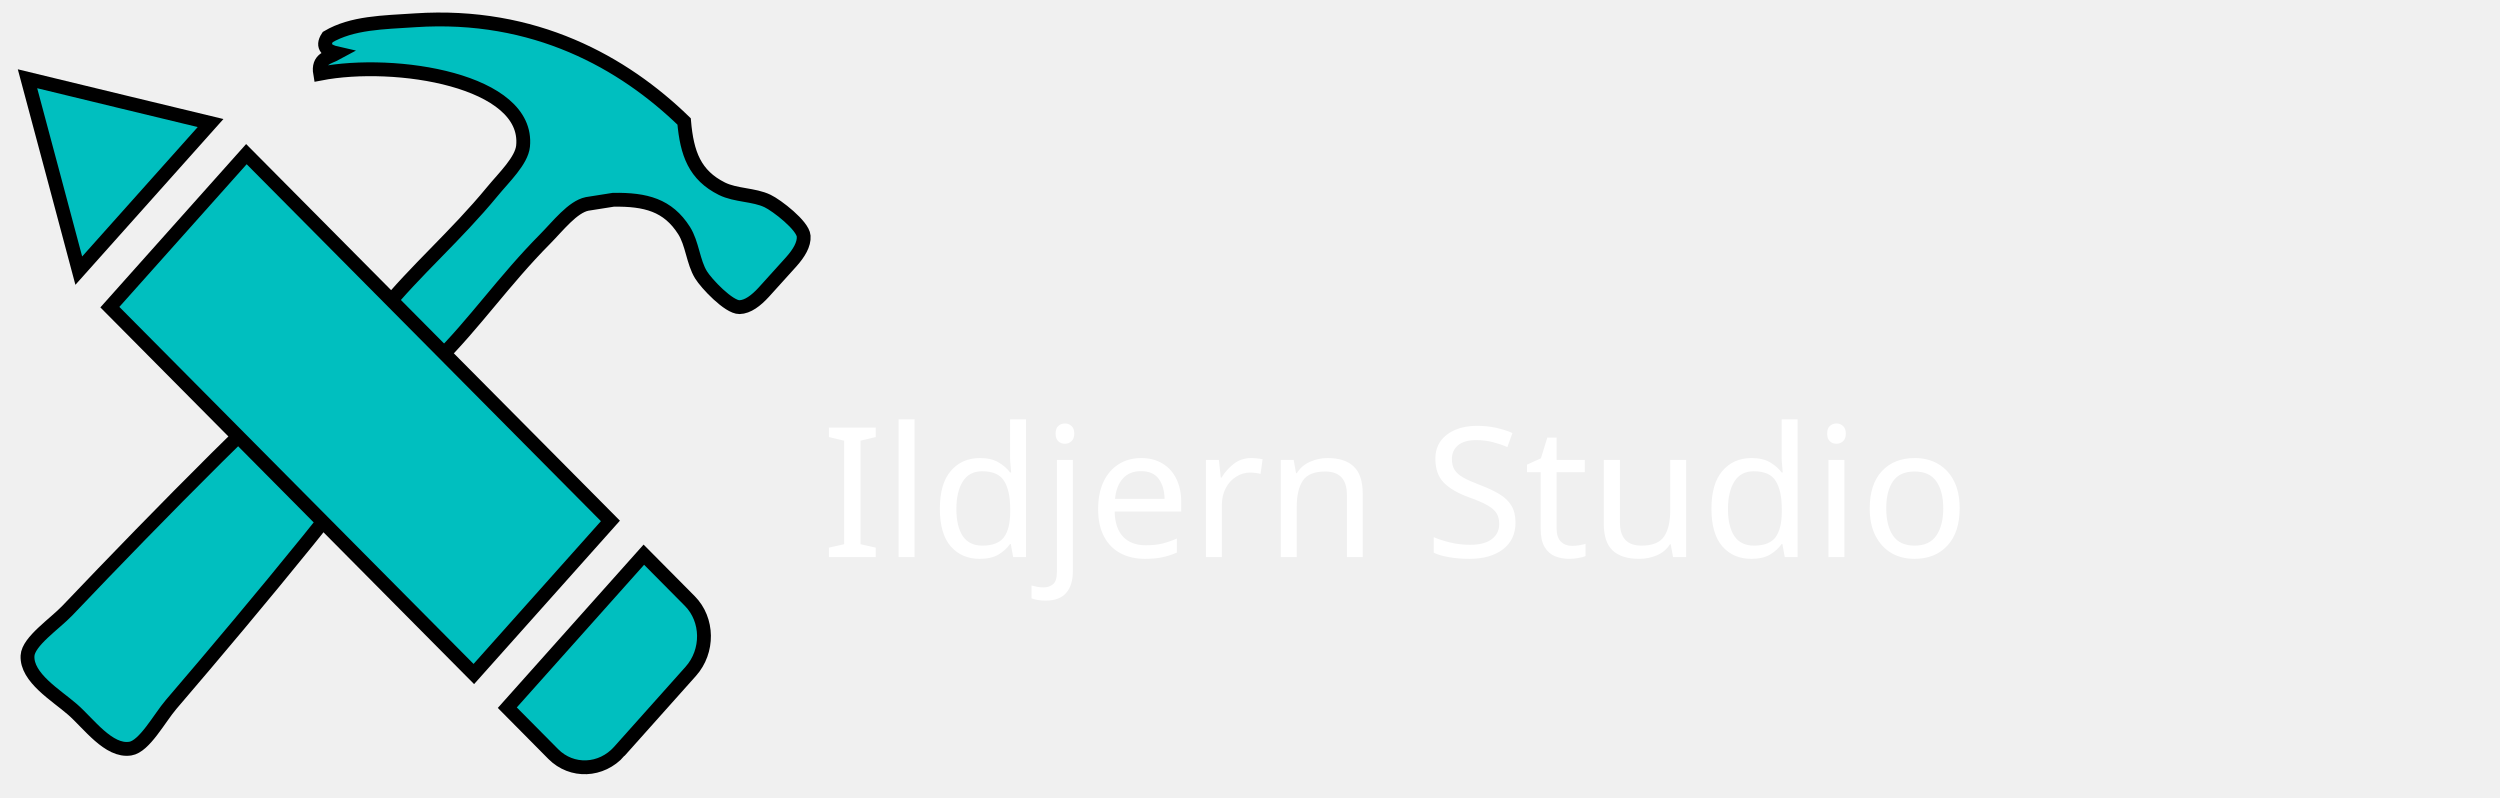
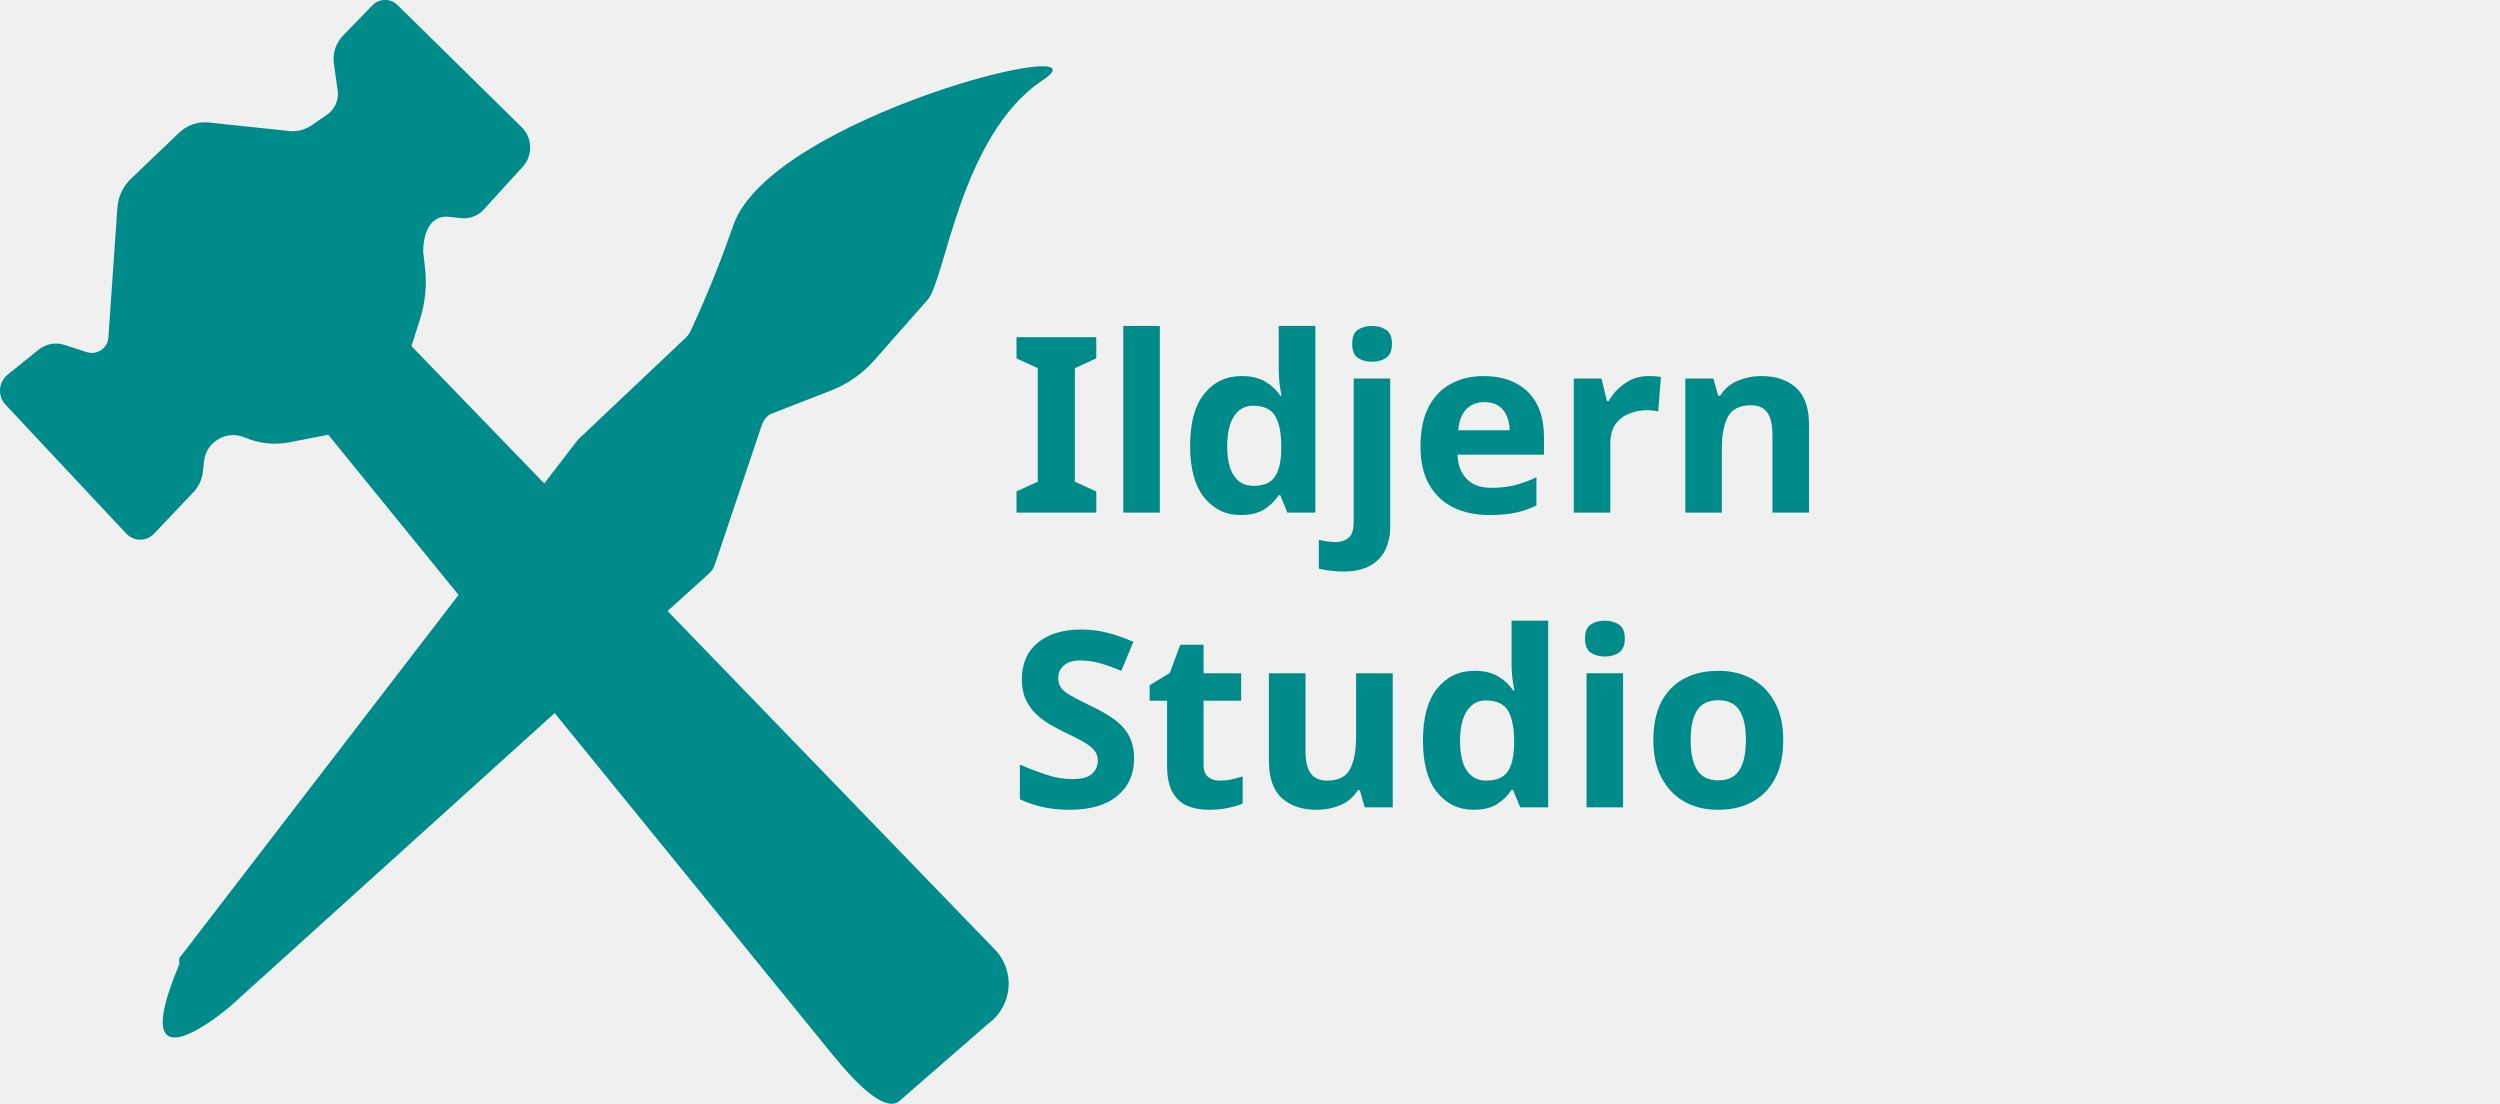
- <svg xmlns="http://www.w3.org/2000/svg" width="542" height="173">
-   <g id="Layer_1">
-     <path transform="rotate(13.6677 91.8811 89.6754)" stroke="#000" filter="url(#svg_5_blur)" stroke-width="3" id="svg_5" d="m33.007,169.973c4.15,2.14 9.814,7.136 14.2,5.308c2.877,-1.183 4.561,-7.882 6.348,-11.409c13.455,-26.508 28.079,-56.659 38.723,-82.453c0,-1.151 0.611,-2.041 -0.297,-3.605c5.954,-9.692 9.996,-20.341 16.501,-31.125c2.06,-3.427 4.156,-8.183 7.046,-9.553l5.337,-2.228c6.785,-1.745 11.741,-1.685 16.471,2.866c2.399,2.32 3.502,6.147 5.822,8.451c1.569,1.574 7.547,5.444 9.77,4.846c1.727,-0.467 3.151,-2.207 4.362,-4.412l4.216,-7.79c1.182,-2.216 1.854,-4.349 1.303,-6.052c-0.709,-2.193 -7.222,-5.089 -9.402,-5.542c-3.199,-0.686 -6.992,0.49 -10.25,-0.25c-6.404,-1.472 -9.166,-5.585 -11.408,-12.236c-15.799,-9.288 -37.068,-15.326 -61.833,-7.536c-6.718,2.114 -13.157,3.718 -17.573,8.014c-0.885,2.496 0.865,2.993 2.701,2.963c-1.436,1.308 -3.756,2.066 -2.417,5.137c15.114,-6.942 44.465,-9.341 46.458,4.869c0.436,3.164 -2.393,7.52 -4.132,11.118c-5.483,11.351 -12.182,20.56 -17.041,30.841c-1.806,0.102 -2.217,1.088 -3.181,1.738c-15.774,23.019 -33.022,51.741 -47.856,77.505c-1.976,3.427 -6.652,8.493 -6.071,11.545c0.872,4.67 8.051,6.845 12.2,8.989l0,0z" fill="#00bfbf" />
-     <path transform="rotate(101.327 76.1531 93.7696)" stroke="#000" id="svg_9" d="m132.509,23.206l-20.04,-11.775c-5.056,-2.968 -11.719,-1.539 -14.905,3.188l-7.899,11.753l38.338,22.51l7.905,-11.748c3.174,-4.733 1.659,-10.967 -3.399,-13.929l0,0zm-111.067,104.708l38.34,22.51l62.488,-92.993l-38.358,-22.516l-62.47,92.999l0,0zm-5.856,28.6l-0.847,21.143l20.01,-9.894l18.595,-9.178l-36.988,-21.73l-0.769,19.659l0,0l-0,-0z" opacity="NaN" stroke-width="3" fill="#00bfbf" />
-     <text transform="matrix(1.63769 0 0 1.63769 -179.108 -6.26159)" stroke="#000" xml:space="preserve" text-anchor="start" font-family="'Roboto Mono'" font-size="24" id="svg_13" y="77.571" x="218.143" stroke-width="0" fill="#ffffff">Ildjern Studio</text>
+ <svg xmlns="http://www.w3.org/2000/svg" viewBox="0 0 335.89 148.3">
+   <defs>
+     <style>
+       .cls-1, .cls-2 {
+         fill: #008b8b;
+       }
+ 
+       .cls-2 {
+         font-family: CascadiaMonoRoman-Bold, 'Cascadia Mono';
+         font-size: 33px;
+         font-variation-settings: 'wght' 700;
+         font-weight: 700;
+       }
+     </style>
+   </defs>
+   <g id="text">
+     <text class="cls-2" transform="translate(135.51 68.87)">
+       <tspan x="0" y="0">Ildjern </tspan>
+       <tspan x="0" y="39.6">Studio</tspan>
+     </text>
+   </g>
+   <g id="brush">
+     <path class="cls-1" d="m24.07,128.76l53.45-69.52c.09-.12.2-.24.31-.34l14.32-13.54c.28-.26.5-.58.66-.93.91-2.03,3.21-6.92,5.7-14.13,5.03-14.58,51.47-26.1,41.54-19.49-11.06,7.37-13.06,27.01-15.46,29.52-.08.09-4.34,4.92-7.15,8.1-1.58,1.79-3.57,3.18-5.8,4.04l-8.23,3.21c-.5.36-.87.86-1.06,1.44l-6.3,18.72c-.16.48-.44.9-.81,1.24l-64.3,58.12s-14.5,12.49-6.85-5.64" />
+   </g>
+   <g id="hammer">
+     <path class="cls-1" d="m112.16,142.07L44.1,58.41l-5.16,1.01c-2.04.4-4.15.17-6.06-.64h0c-2.43-1.04-5.18.56-5.47,3.2l-.16,1.45c-.11.99-.54,1.92-1.22,2.65l-5.34,5.63c-1.01,1.07-2.72,1.06-3.72-.01L.75,54.38c-1.1-1.17-.97-3.04.28-4.05l4.16-3.35c.98-.79,2.28-1.03,3.48-.64l3,.97c1.37.44,2.79-.52,2.89-1.95l1.21-17.44c.1-1.49.76-2.89,1.84-3.92l6.47-6.18c1.07-1.02,2.53-1.52,4-1.36l10.74,1.14c1.1.12,2.2-.17,3.1-.8l2.05-1.42c1.04-.72,1.58-1.97,1.4-3.22l-.51-3.59c-.2-1.39.26-2.79,1.23-3.79l3.95-4.07c.91-.94,2.42-.96,3.36-.04l16.7,16.43c1.46,1.44,1.52,3.77.15,5.28l-5.25,5.77c-.77.85-1.91,1.28-3.05,1.16l-1.62-.18c-2.55-.28-3.53,2.26-3.46,4.83l.23,2c.27,2.33.04,4.69-.67,6.93l-1.15,3.61,78.43,81.12c2.73,2.88,2.33,7.5-.87,9.86l-12.07,10.51c-2.23,1.64-6.85-3.77-8.59-5.92Z" />
  </g>
</svg>
